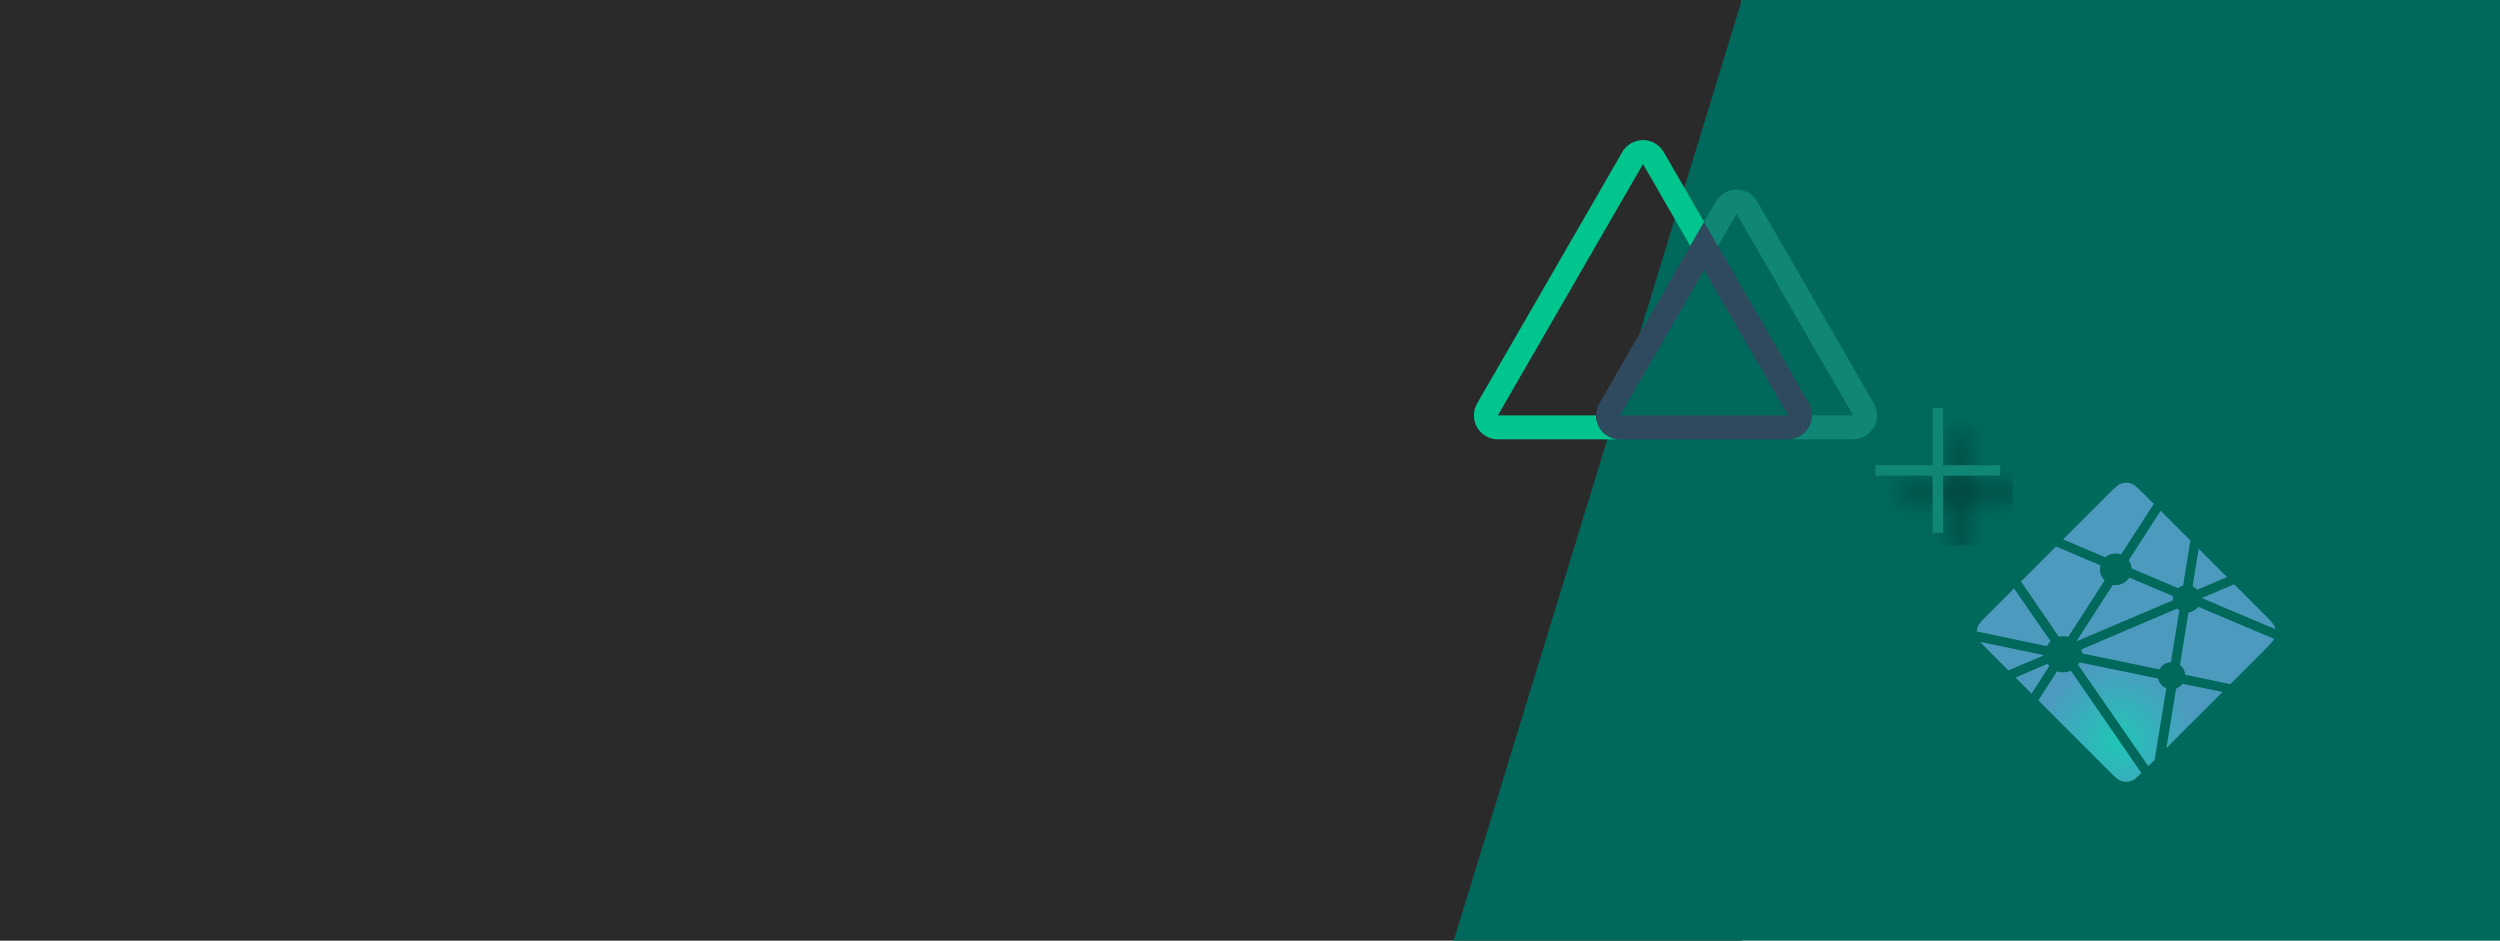
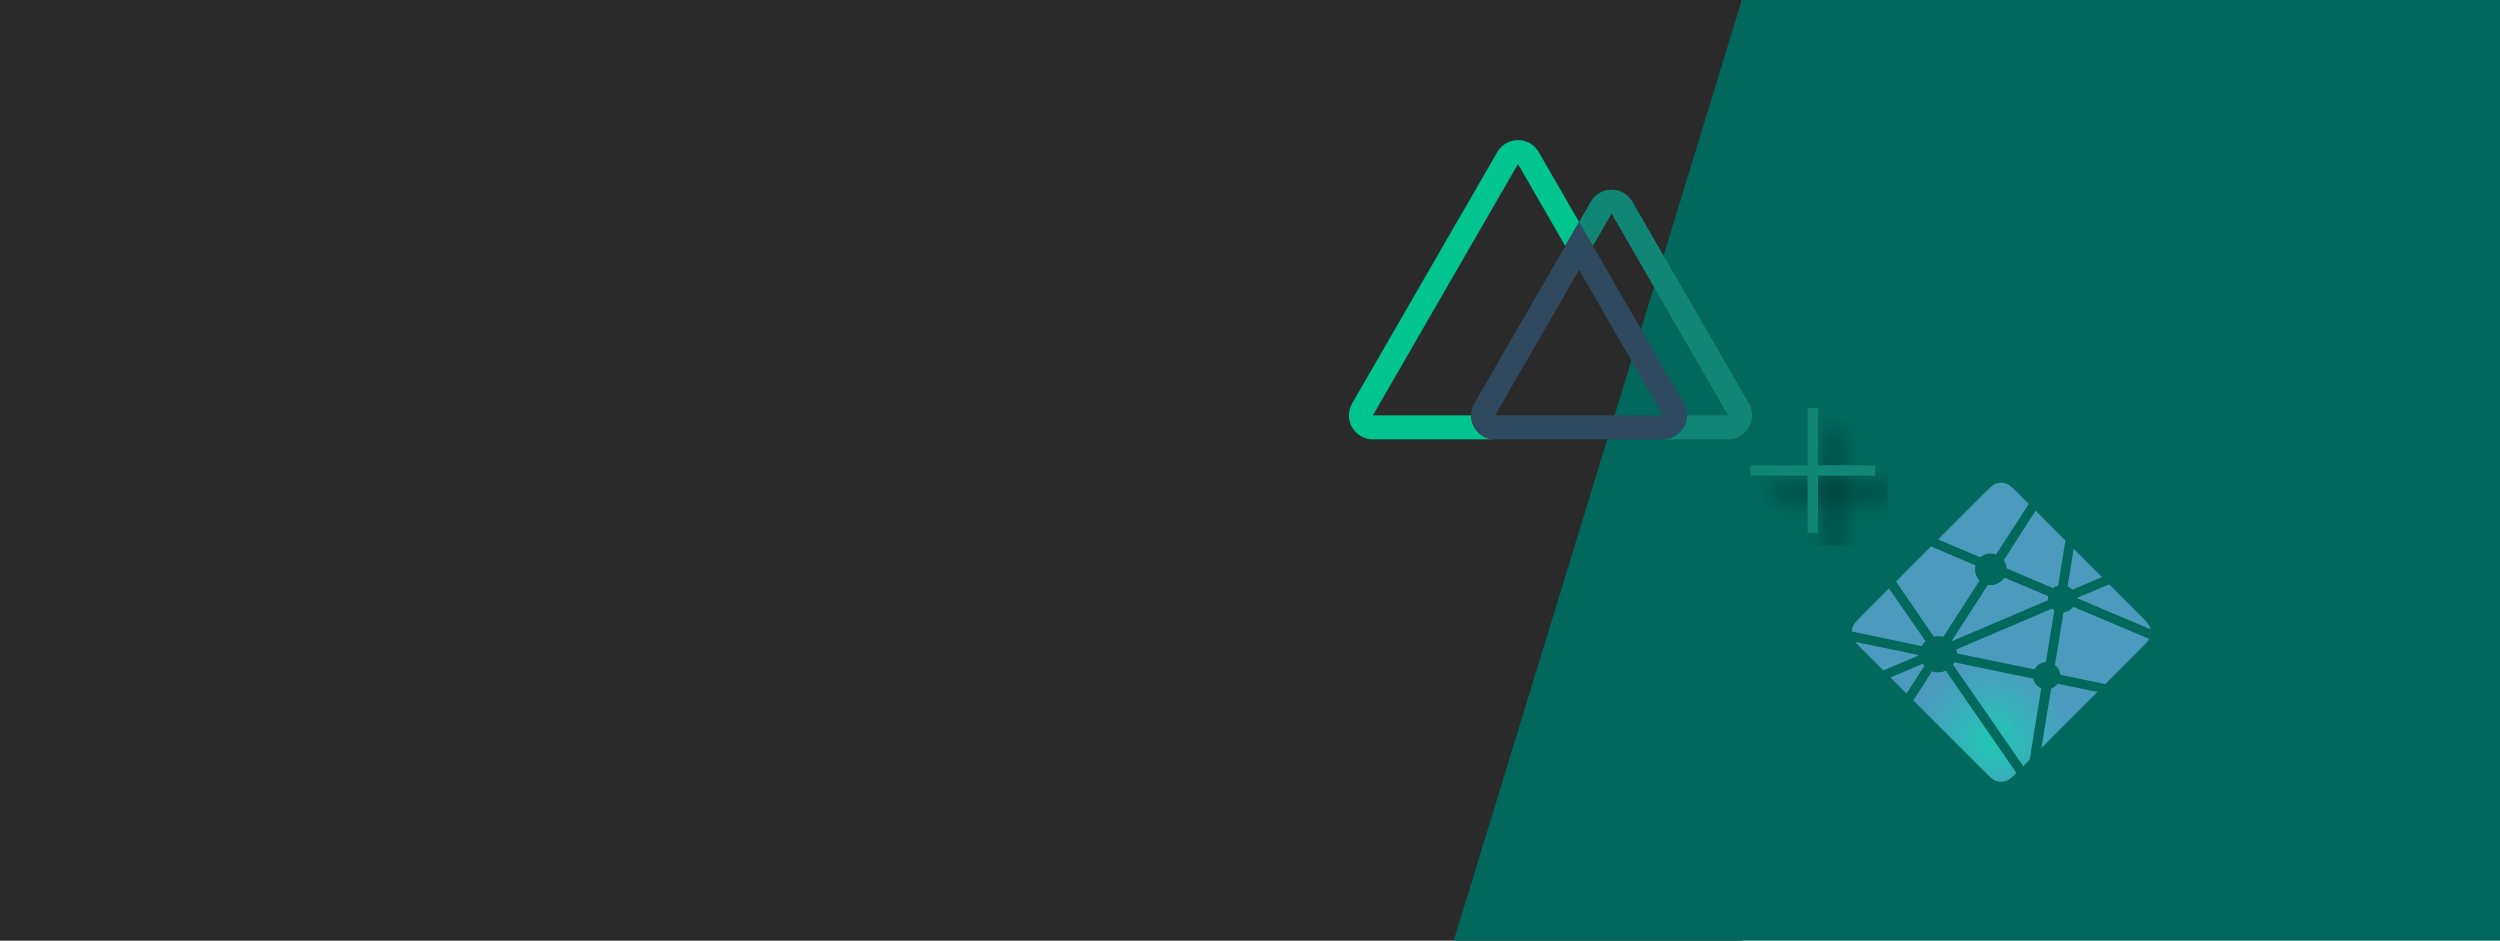
<svg xmlns="http://www.w3.org/2000/svg" width="211.667mm" height="79.641mm" viewBox="0 0 211.667 79.641" version="1.1" id="svg8">
  <defs id="defs2">
    <clipPath clipPathUnits="userSpaceOnUse" id="clipPath867">
      <rect style="opacity:1;fill:#ececec;fill-opacity:1;stroke:none;stroke-width:0;stroke-miterlimit:4;stroke-dasharray:none;stroke-opacity:1" id="rect869" width="1062.664" height="1074.637" x="-1570.025" y="-509.999" transform="rotate(-90)" />
    </clipPath>
    <clipPath clipPathUnits="userSpaceOnUse" id="clipPath871">
      <ellipse style="opacity:1;fill:#ffffff;fill-opacity:1;stroke:none;stroke-width:0;stroke-miterlimit:4;stroke-dasharray:none;stroke-opacity:1" id="ellipse873" cx="-1037.196" cy="27.32" rx="524.582" ry="543.457" transform="rotate(-90)" />
    </clipPath>
    <radialGradient gradientTransform="matrix(0.6598676,0,0,0.6605934,180.3084,74.06772)" fy="33.94" fx="18.791" r="10.151" cy="33.94" id="a" cx="18.791" gradientUnits="userSpaceOnUse">
      <stop id="stop893" stop-color="#20C6B7" offset="0%" />
      <stop id="stop895" stop-color="#4D9ABF" offset="100%" />
    </radialGradient>
    <filter style="color-interpolation-filters:sRGB;" id="filter1029">
      <feFlood flood-opacity="0.498" flood-color="rgb(0,0,0)" result="flood" id="feFlood1019" />
      <feComposite in="flood" in2="SourceGraphic" operator="in" result="composite1" id="feComposite1021" />
      <feGaussianBlur in="composite1" stdDeviation="3" result="blur" id="feGaussianBlur1023" />
      <feOffset dx="6" dy="6" result="offset" id="feOffset1025" />
      <feComposite in="SourceGraphic" in2="offset" operator="over" result="composite2" id="feComposite1027" />
    </filter>
  </defs>
  <g id="layer1" transform="translate(-13.49375,-33.73958)">
    <rect style="opacity:1;fill:#2a2a2a;fill-opacity:1;stroke:none;stroke-width:0;stroke-miterlimit:4;stroke-dasharray:none;stroke-opacity:1" id="rect823" width="148.568" height="79.641" x="12.401" y="33.74" />
    <path style="opacity:1;fill:#00695c;fill-opacity:1;stroke:none;stroke-width:0;stroke-miterlimit:4;stroke-dasharray:none;stroke-opacity:1" d="m 160.969,33.74 h 64.191 v 79.641 h -88.584 z" id="rect829" />
-     <g id="g864" transform="matrix(0.0855081,0,0,0.0855081,138.2847,45.51788)" style="fill:none;fill-rule:nonzero">
-       <path id="path858" d="m 227.921,82.074 -13.689,23.704 L 167.417,24.691 23.704,273.58 h 97.304 c 0,13.091 10.613,23.704 23.704,23.704 H 23.704 c -8.468,0 -16.291,-4.52 -20.525,-11.854 -4.233,-7.334 -4.233,-16.368 0.001,-23.702 L 146.894,12.84 c 4.234,-7.334 12.06,-11.853 20.528,-11.853 8.469,0 16.294,4.518 20.528,11.853 z" style="fill:#00c58e" />
-       <path id="path860" d="m 331.664,261.728 -90.054,-155.951 -13.689,-23.704 -13.689,23.704 -90.044,155.951 c -4.234,7.333 -4.234,16.368 -0.001,23.702 4.233,7.334 12.057,11.854 20.525,11.854 h 166.4 c 8.469,0 16.296,-4.515 20.532,-11.85 4.236,-7.334 4.236,-16.371 10e-4,-23.706 z m -186.953,11.852 83.21,-144.099 83.19,144.099 h -166.4 z" style="fill:#2f495e" />
-       <path id="path862" d="m 396.049,285.432 c -4.233,7.333 -12.057,11.852 -20.523,11.852 H 311.111 c 13.091,0 23.704,-10.613 23.704,-23.704 h 40.662 L 260.099,73.748 241.61,105.778 227.921,82.074 239.575,61.896 c 4.234,-7.334 12.06,-11.853 20.528,-11.853 8.469,0 16.294,4.518 20.528,11.853 l 115.417,199.832 c 4.234,7.334 4.234,16.37 0,23.704 z" style="fill:#108775" />
-     </g>
-     <path id="path900" d="m 199.184,83.4 -0.01,-0.004 c -0.005,-0.002 -0.01,-0.004 -0.015,-0.009 a 0.073,0.073 0 0 1 -0.018,-0.061 l 0.51,-3.12 2.393,2.394 -2.489,1.059 a 0.055,0.055 0 0 1 -0.022,0.004 h -0.01 c -0.002,-0.002 -0.007,-0.005 -0.013,-0.011 a 1.133,1.133 0 0 0 -0.327,-0.252 z m 3.471,-0.19 2.559,2.559 c 0.531,0.532 0.798,0.798 0.895,1.105 0.015,0.046 0.026,0.091 0.036,0.138 l -6.116,-2.59 a 0.481,0.481 0 0 0 -0.01,-0.004 c -0.025,-0.01 -0.053,-0.021 -0.053,-0.046 0,-0.025 0.029,-0.037 0.053,-0.047 l 0.007,-0.003 z m 3.385,4.624 c -0.132,0.248 -0.39,0.506 -0.825,0.942 l -2.885,2.885 -3.732,-0.777 -0.02,-0.004 c -0.033,-0.005 -0.068,-0.011 -0.068,-0.041 a 1.126,1.126 0 0 0 -0.432,-0.788 c -0.015,-0.015 -0.013,-0.039 -0.007,-0.061 0,-0.004 0,-0.006 0.002,-0.009 l 0.702,-4.309 0.002,-0.014 c 0.005,-0.033 0.01,-0.071 0.04,-0.071 a 1.142,1.142 0 0 0 0.766,-0.439 c 0.005,-0.006 0.01,-0.014 0.018,-0.018 0.02,-0.01 0.046,0 0.068,0.009 l 6.371,2.695 z m -4.374,4.49 -4.744,4.744 0.812,-4.991 0.002,-0.006 c 4.9e-4,-0.006 0.002,-0.013 0.005,-0.019 0.007,-0.016 0.025,-0.022 0.04,-0.029 l 0.007,-0.004 a 1.221,1.221 0 0 0 0.459,-0.341 c 0.015,-0.018 0.035,-0.036 0.059,-0.04 a 0.059,0.059 0 0 1 0.02,0 l 3.341,0.687 z m -5.749,5.749 -0.535,0.535 -5.912,-8.545 a 0.28,0.28 0 0 0 -0.007,-0.009 c -0.01,-0.012 -0.02,-0.025 -0.018,-0.04 5e-4,-0.01 0.007,-0.02 0.015,-0.028 l 0.007,-0.009 c 0.018,-0.026 0.033,-0.053 0.049,-0.081 l 0.013,-0.023 0.002,-0.002 c 0.01,-0.016 0.018,-0.031 0.034,-0.04 0.015,-0.006 0.033,-0.004 0.048,-4.9e-4 l 6.55,1.351 a 0.108,0.108 0 0 1 0.05,0.022 c 0.007,0.009 0.01,0.018 0.013,0.028 a 1.16,1.16 0 0 0 0.679,0.776 c 0.018,0.009 0.01,0.03 0.002,0.052 a 0.157,0.157 0 0 0 -0.01,0.03 c -0.083,0.502 -0.79,4.818 -0.98,5.984 z m -1.117,1.116 c -0.394,0.39 -0.627,0.597 -0.889,0.68 a 1.32,1.32 0 0 1 -0.796,0 c -0.308,-0.098 -0.574,-0.363 -1.105,-0.895 l -5.937,-5.937 1.551,-2.405 c 0.007,-0.012 0.015,-0.022 0.026,-0.031 0.018,-0.012 0.04,-0.006 0.06,0 a 1.607,1.607 0 0 0 1.081,-0.055 c 0.017,-0.006 0.036,-0.011 0.049,0.002 a 0.125,0.125 0 0 1 0.018,0.021 l 5.941,8.622 z m -9.301,-6.725 -1.362,-1.362 2.69,-1.147 a 0.055,0.055 0 0 1 0.022,-0.005 c 0.022,0 0.036,0.022 0.048,0.043 a 1.921,1.921 0 0 0 0.086,0.121 l 0.007,0.01 c 0.007,0.011 0.002,0.022 -0.005,0.033 l -1.486,2.306 z m -1.965,-1.965 -1.723,-1.723 c -0.293,-0.293 -0.506,-0.506 -0.654,-0.689 l 5.24,1.087 a 0.555,0.555 0 0 0 0.02,0.003 c 0.032,0.005 0.068,0.011 0.068,0.042 0,0.033 -0.039,0.048 -0.072,0.061 l -0.015,0.006 z m -2.678,-3.298 a 1.32,1.32 0 0 1 0.059,-0.327 c 0.098,-0.308 0.363,-0.573 0.895,-1.105 l 2.205,-2.205 a 1436.348,1436.348 0 0 0 3.054,4.415 c 0.018,0.024 0.038,0.05 0.018,0.07 -0.096,0.106 -0.193,0.222 -0.261,0.349 a 0.106,0.106 0 0 1 -0.033,0.041 c -0.007,0.005 -0.018,0.003 -0.028,0.001 h -0.002 l -5.908,-1.239 z m 3.75,-4.227 2.965,-2.965 c 0.279,0.122 1.293,0.551 2.2,0.934 0.687,0.29 1.313,0.555 1.509,0.64 0.02,0.008 0.038,0.016 0.046,0.036 0.005,0.012 0.002,0.027 0,0.04 a 1.322,1.322 0 0 0 0.345,1.207 c 0.02,0.02 0,0.048 -0.018,0.073 l -0.01,0.014 -3.011,4.663 c -0.007,0.013 -0.015,0.024 -0.028,0.033 -0.015,0.01 -0.038,0.005 -0.057,6.85e-4 a 1.501,1.501 0 0 0 -0.358,-0.049 c -0.108,0 -0.226,0.02 -0.345,0.042 h -4.9e-4 c -0.013,0.002 -0.025,0.005 -0.036,-0.003 a 0.139,0.139 0 0 1 -0.03,-0.034 z m 3.564,-3.564 3.839,-3.839 c 0.531,-0.531 0.798,-0.798 1.105,-0.895 a 1.32,1.32 0 0 1 0.796,0 c 0.308,0.097 0.574,0.363 1.105,0.895 l 0.832,0.832 -2.73,4.228 a 0.102,0.102 0 0 1 -0.027,0.032 c -0.018,0.011 -0.04,0.006 -0.059,0 a 1.385,1.385 0 0 0 -1.268,0.244 c -0.018,0.018 -0.044,0.008 -0.067,-0.002 -0.357,-0.155 -3.13,-1.327 -3.526,-1.495 z m 8.257,-2.427 2.521,2.521 -0.607,3.762 v 0.01 a 0.089,0.089 0 0 1 -0.005,0.025 c -0.007,0.013 -0.02,0.016 -0.033,0.02 a 1.208,1.208 0 0 0 -0.362,0.18 0.102,0.102 0 0 0 -0.013,0.011 c -0.007,0.008 -0.015,0.015 -0.026,0.016 a 0.075,0.075 0 0 1 -0.028,-0.005 l -3.841,-1.632 -0.007,-0.003 c -0.025,-0.01 -0.053,-0.022 -0.053,-0.047 A 1.451,1.451 0 0 0 193.768,81.237 c -0.018,-0.03 -0.039,-0.062 -0.022,-0.093 z m -2.596,5.682 3.601,1.525 c 0.02,0.009 0.042,0.018 0.05,0.038 a 0.07,0.07 0 0 1 0,0.038 c -0.01,0.053 -0.02,0.113 -0.02,0.174 v 0.101 c 0,0.025 -0.026,0.036 -0.049,0.046 l -0.007,0.003 c -0.57,0.244 -8.009,3.415 -8.02,3.415 -0.013,0 -0.022,0 -0.035,-0.011 -0.02,-0.02 0,-0.048 0.018,-0.073 a 0.502,0.502 0 0 0 0.01,-0.013 l 2.959,-4.582 0.005,-0.008 c 0.018,-0.028 0.037,-0.059 0.069,-0.059 l 0.03,0.005 c 0.067,0.009 0.127,0.018 0.187,0.018 0.449,0 0.865,-0.219 1.116,-0.592 a 0.106,0.106 0 0 1 0.022,-0.026 c 0.018,-0.013 0.044,-0.006 0.065,0.003 z m -4.124,6.064 8.108,-3.458 c 0,0 0.013,0 0.022,0.011 0.044,0.044 0.082,0.074 0.118,0.102 l 0.018,0.011 c 0.018,0.009 0.033,0.02 0.035,0.037 0,0.006 0,0.01 -0.002,0.016 l -0.695,4.266 -0.002,0.017 c -0.005,0.033 -0.01,0.071 -0.04,0.071 a 1.142,1.142 0 0 0 -0.907,0.559 l -0.002,0.005 c -0.01,0.015 -0.018,0.03 -0.033,0.038 -0.015,0.006 -0.032,0.004 -0.046,4.9e-4 l -6.466,-1.334 c -0.007,-0.001 -0.1,-0.343 -0.108,-0.343 z" style="fill:url(#a);stroke-width:0.66" />
-     <g id="g920" transform="matrix(0.3135961,0,0,0.3135961,130.2966,52.91685)" style="filter:url(#filter1029)">
-       <path id="rect912" d="m 149.32,49.022 h 2.806 v 33.676 h -2.806 z" style="opacity:1;fill:#108775;fill-opacity:1;stroke:none;stroke-width:0;stroke-miterlimit:4;stroke-dasharray:none;stroke-opacity:1" />
-       <path id="rect914" d="m 64.457,-167.561 h 2.806 v 33.676 h -2.806 z" style="opacity:1;fill:#108775;fill-opacity:1;stroke:none;stroke-width:0;stroke-miterlimit:4;stroke-dasharray:none;stroke-opacity:1" transform="rotate(90)" />
+     <g id="g852" transform="translate(-10.58333)">
+       <g style="fill:none;fill-rule:nonzero" transform="matrix(0.0855081,0,0,0.0855081,138.2847,45.51788)" id="g864">
+         <path style="fill:#00c58e" d="m 227.921,82.074 -13.689,23.704 L 167.417,24.691 23.704,273.58 h 97.304 c 0,13.091 10.613,23.704 23.704,23.704 H 23.704 c -8.468,0 -16.291,-4.52 -20.525,-11.854 -4.233,-7.334 -4.233,-16.368 0.001,-23.702 L 146.894,12.84 c 4.234,-7.334 12.06,-11.853 20.528,-11.853 8.469,0 16.294,4.518 20.528,11.853 z" id="path858" />
+         <path style="fill:#2f495e" d="m 331.664,261.728 -90.054,-155.951 -13.689,-23.704 -13.689,23.704 -90.044,155.951 c -4.234,7.333 -4.234,16.368 -0.001,23.702 4.233,7.334 12.057,11.854 20.525,11.854 h 166.4 c 8.469,0 16.296,-4.515 20.532,-11.85 4.236,-7.334 4.236,-16.371 10e-4,-23.706 z m -186.953,11.852 83.21,-144.099 83.19,144.099 h -166.4 z" id="path860" />
+         <path style="fill:#108775" d="m 396.049,285.432 c -4.233,7.333 -12.057,11.852 -20.523,11.852 H 311.111 c 13.091,0 23.704,-10.613 23.704,-23.704 h 40.662 L 260.099,73.748 241.61,105.778 227.921,82.074 239.575,61.896 c 4.234,-7.334 12.06,-11.853 20.528,-11.853 8.469,0 16.294,4.518 20.528,11.853 l 115.417,199.832 c 4.234,7.334 4.234,16.37 0,23.704 z" id="path862" />
+       </g>
+       <path style="fill:url(#a);stroke-width:0.66" d="m 199.184,83.4 -0.01,-0.004 c -0.005,-0.002 -0.01,-0.004 -0.015,-0.009 a 0.073,0.073 0 0 1 -0.018,-0.061 l 0.51,-3.12 2.393,2.394 -2.489,1.059 a 0.055,0.055 0 0 1 -0.022,0.004 h -0.01 c -0.002,-0.002 -0.007,-0.005 -0.013,-0.011 a 1.133,1.133 0 0 0 -0.327,-0.252 z m 3.471,-0.19 2.559,2.559 c 0.531,0.532 0.798,0.798 0.895,1.105 0.015,0.046 0.026,0.091 0.036,0.138 l -6.116,-2.59 a 0.481,0.481 0 0 0 -0.01,-0.004 c -0.025,-0.01 -0.053,-0.021 -0.053,-0.046 0,-0.025 0.029,-0.037 0.053,-0.047 l 0.007,-0.003 z m 3.385,4.624 c -0.132,0.248 -0.39,0.506 -0.825,0.942 l -2.885,2.885 -3.732,-0.777 -0.02,-0.004 c -0.033,-0.005 -0.068,-0.011 -0.068,-0.041 a 1.126,1.126 0 0 0 -0.432,-0.788 c -0.015,-0.015 -0.013,-0.039 -0.007,-0.061 0,-0.004 0,-0.006 0.002,-0.009 l 0.702,-4.309 0.002,-0.014 c 0.005,-0.033 0.01,-0.071 0.04,-0.071 a 1.142,1.142 0 0 0 0.766,-0.439 c 0.005,-0.006 0.01,-0.014 0.018,-0.018 0.02,-0.01 0.046,0 0.068,0.009 l 6.371,2.695 z m -4.374,4.49 -4.744,4.744 0.812,-4.991 0.002,-0.006 c 4.9e-4,-0.006 0.002,-0.013 0.005,-0.019 0.007,-0.016 0.025,-0.022 0.04,-0.029 l 0.007,-0.004 a 1.221,1.221 0 0 0 0.459,-0.341 c 0.015,-0.018 0.035,-0.036 0.059,-0.04 a 0.059,0.059 0 0 1 0.02,0 l 3.341,0.687 z m -5.749,5.749 -0.535,0.535 -5.912,-8.545 a 0.28,0.28 0 0 0 -0.007,-0.009 c -0.01,-0.012 -0.02,-0.025 -0.018,-0.04 5e-4,-0.01 0.007,-0.02 0.015,-0.028 l 0.007,-0.009 c 0.018,-0.026 0.033,-0.053 0.049,-0.081 l 0.013,-0.023 0.002,-0.002 c 0.01,-0.016 0.018,-0.031 0.034,-0.04 0.015,-0.006 0.033,-0.004 0.048,-4.9e-4 l 6.55,1.351 a 0.108,0.108 0 0 1 0.05,0.022 c 0.007,0.009 0.01,0.018 0.013,0.028 a 1.16,1.16 0 0 0 0.679,0.776 c 0.018,0.009 0.01,0.03 0.002,0.052 a 0.157,0.157 0 0 0 -0.01,0.03 c -0.083,0.502 -0.79,4.818 -0.98,5.984 z m -1.117,1.116 c -0.394,0.39 -0.627,0.597 -0.889,0.68 a 1.32,1.32 0 0 1 -0.796,0 c -0.308,-0.098 -0.574,-0.363 -1.105,-0.895 l -5.937,-5.937 1.551,-2.405 c 0.007,-0.012 0.015,-0.022 0.026,-0.031 0.018,-0.012 0.04,-0.006 0.06,0 a 1.607,1.607 0 0 0 1.081,-0.055 c 0.017,-0.006 0.036,-0.011 0.049,0.002 a 0.125,0.125 0 0 1 0.018,0.021 l 5.941,8.622 z m -9.301,-6.725 -1.362,-1.362 2.69,-1.147 a 0.055,0.055 0 0 1 0.022,-0.005 c 0.022,0 0.036,0.022 0.048,0.043 a 1.921,1.921 0 0 0 0.086,0.121 l 0.007,0.01 c 0.007,0.011 0.002,0.022 -0.005,0.033 l -1.486,2.306 z m -1.965,-1.965 -1.723,-1.723 c -0.293,-0.293 -0.506,-0.506 -0.654,-0.689 l 5.24,1.087 a 0.555,0.555 0 0 0 0.02,0.003 c 0.032,0.005 0.068,0.011 0.068,0.042 0,0.033 -0.039,0.048 -0.072,0.061 l -0.015,0.006 z m -2.678,-3.298 a 1.32,1.32 0 0 1 0.059,-0.327 c 0.098,-0.308 0.363,-0.573 0.895,-1.105 l 2.205,-2.205 a 1436.348,1436.348 0 0 0 3.054,4.415 c 0.018,0.024 0.038,0.05 0.018,0.07 -0.096,0.106 -0.193,0.222 -0.261,0.349 a 0.106,0.106 0 0 1 -0.033,0.041 c -0.007,0.005 -0.018,0.003 -0.028,0.001 h -0.002 l -5.908,-1.239 z m 3.75,-4.227 2.965,-2.965 c 0.279,0.122 1.293,0.551 2.2,0.934 0.687,0.29 1.313,0.555 1.509,0.64 0.02,0.008 0.038,0.016 0.046,0.036 0.005,0.012 0.002,0.027 0,0.04 a 1.322,1.322 0 0 0 0.345,1.207 c 0.02,0.02 0,0.048 -0.018,0.073 l -0.01,0.014 -3.011,4.663 c -0.007,0.013 -0.015,0.024 -0.028,0.033 -0.015,0.01 -0.038,0.005 -0.057,6.85e-4 a 1.501,1.501 0 0 0 -0.358,-0.049 c -0.108,0 -0.226,0.02 -0.345,0.042 h -4.9e-4 c -0.013,0.002 -0.025,0.005 -0.036,-0.003 a 0.139,0.139 0 0 1 -0.03,-0.034 z m 3.564,-3.564 3.839,-3.839 c 0.531,-0.531 0.798,-0.798 1.105,-0.895 a 1.32,1.32 0 0 1 0.796,0 c 0.308,0.097 0.574,0.363 1.105,0.895 l 0.832,0.832 -2.73,4.228 a 0.102,0.102 0 0 1 -0.027,0.032 c -0.018,0.011 -0.04,0.006 -0.059,0 a 1.385,1.385 0 0 0 -1.268,0.244 c -0.018,0.018 -0.044,0.008 -0.067,-0.002 -0.357,-0.155 -3.13,-1.327 -3.526,-1.495 z m 8.257,-2.427 2.521,2.521 -0.607,3.762 v 0.01 a 0.089,0.089 0 0 1 -0.005,0.025 c -0.007,0.013 -0.02,0.016 -0.033,0.02 a 1.208,1.208 0 0 0 -0.362,0.18 0.102,0.102 0 0 0 -0.013,0.011 c -0.007,0.008 -0.015,0.015 -0.026,0.016 a 0.075,0.075 0 0 1 -0.028,-0.005 l -3.841,-1.632 -0.007,-0.003 c -0.025,-0.01 -0.053,-0.022 -0.053,-0.047 A 1.451,1.451 0 0 0 193.768,81.237 c -0.018,-0.03 -0.039,-0.062 -0.022,-0.093 z m -2.596,5.682 3.601,1.525 c 0.02,0.009 0.042,0.018 0.05,0.038 a 0.07,0.07 0 0 1 0,0.038 c -0.01,0.053 -0.02,0.113 -0.02,0.174 v 0.101 c 0,0.025 -0.026,0.036 -0.049,0.046 l -0.007,0.003 c -0.57,0.244 -8.009,3.415 -8.02,3.415 -0.013,0 -0.022,0 -0.035,-0.011 -0.02,-0.02 0,-0.048 0.018,-0.073 a 0.502,0.502 0 0 0 0.01,-0.013 l 2.959,-4.582 0.005,-0.008 c 0.018,-0.028 0.037,-0.059 0.069,-0.059 l 0.03,0.005 c 0.067,0.009 0.127,0.018 0.187,0.018 0.449,0 0.865,-0.219 1.116,-0.592 a 0.106,0.106 0 0 1 0.022,-0.026 c 0.018,-0.013 0.044,-0.006 0.065,0.003 z m -4.124,6.064 8.108,-3.458 c 0,0 0.013,0 0.022,0.011 0.044,0.044 0.082,0.074 0.118,0.102 l 0.018,0.011 c 0.018,0.009 0.033,0.02 0.035,0.037 0,0.006 0,0.01 -0.002,0.016 l -0.695,4.266 -0.002,0.017 c -0.005,0.033 -0.01,0.071 -0.04,0.071 a 1.142,1.142 0 0 0 -0.907,0.559 l -0.002,0.005 c -0.01,0.015 -0.018,0.03 -0.033,0.038 -0.015,0.006 -0.032,0.004 -0.046,4.9e-4 l -6.466,-1.334 c -0.007,-0.001 -0.1,-0.343 -0.108,-0.343 z" id="path900" />
+       <g style="filter:url(#filter1029)" transform="matrix(0.3135961,0,0,0.3135961,130.2966,52.91685)" id="g920">
+         <path style="opacity:1;fill:#108775;fill-opacity:1;stroke:none;stroke-width:0;stroke-miterlimit:4;stroke-dasharray:none;stroke-opacity:1" d="m 149.32,49.022 h 2.806 v 33.676 h -2.806 z" id="rect912" />
+         <path transform="rotate(90)" style="opacity:1;fill:#108775;fill-opacity:1;stroke:none;stroke-width:0;stroke-miterlimit:4;stroke-dasharray:none;stroke-opacity:1" d="m 64.457,-167.561 h 2.806 v 33.676 h -2.806 z" id="rect914" />
+       </g>
    </g>
  </g>
</svg>
